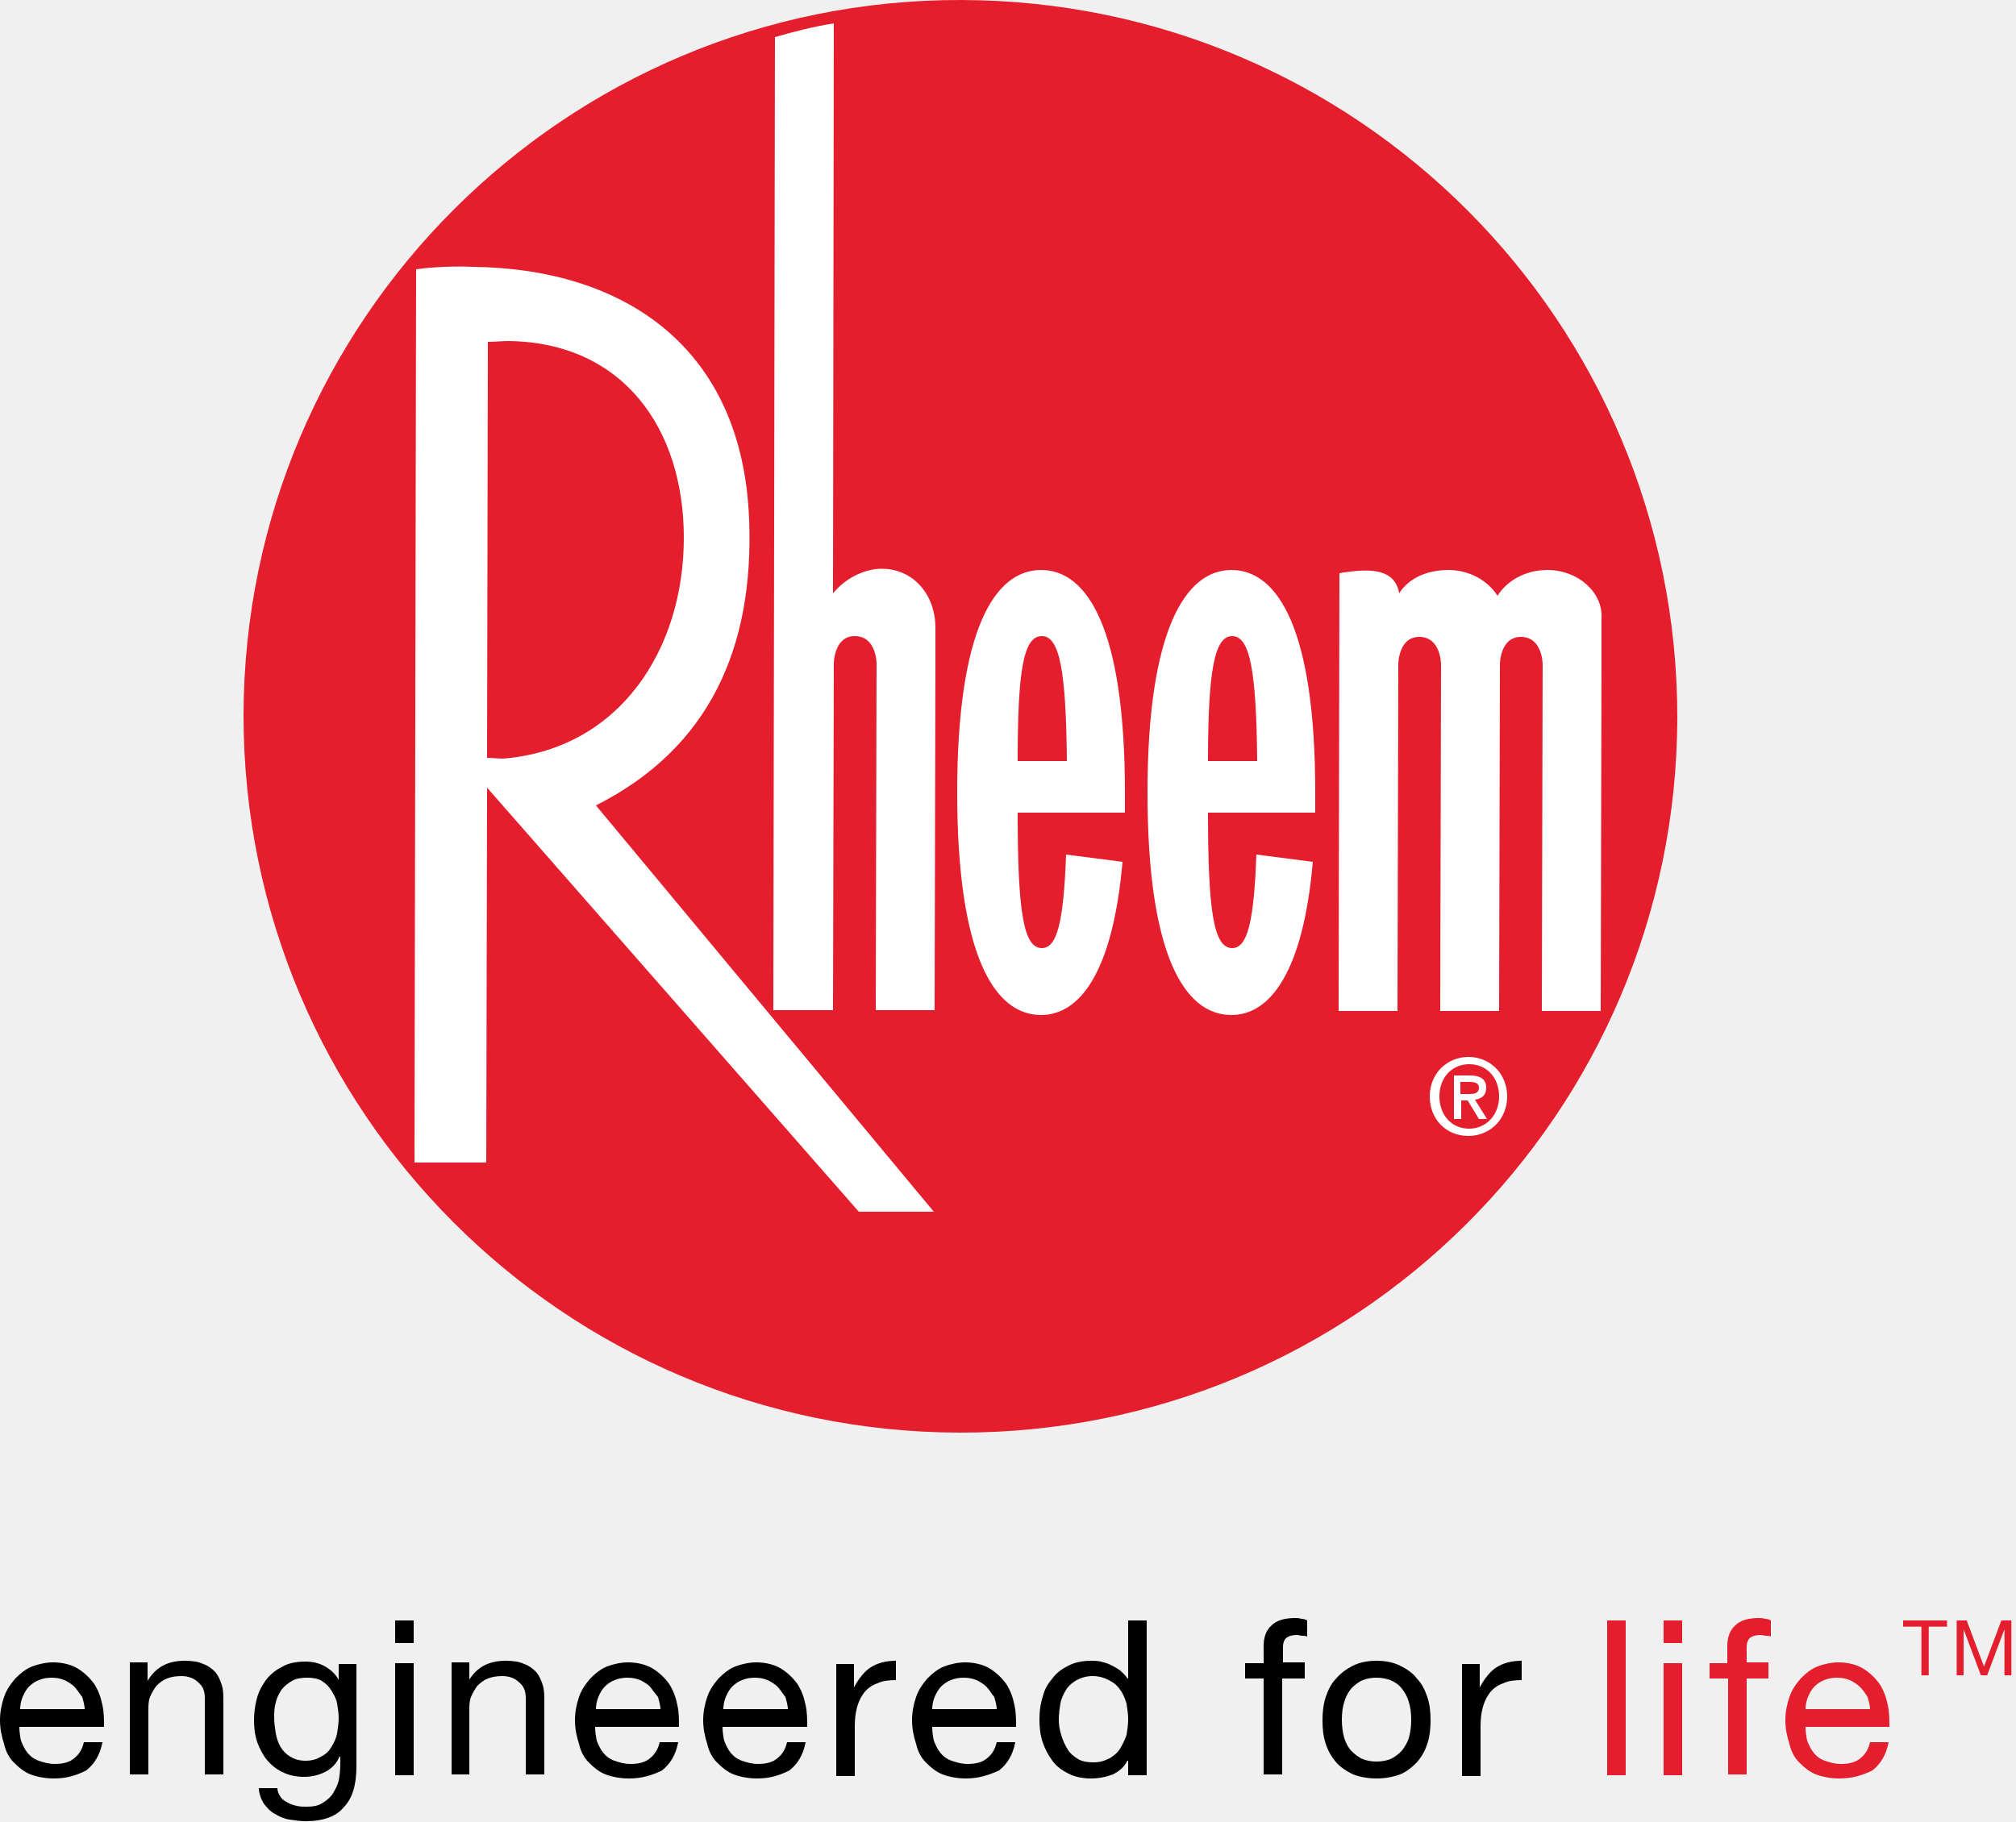
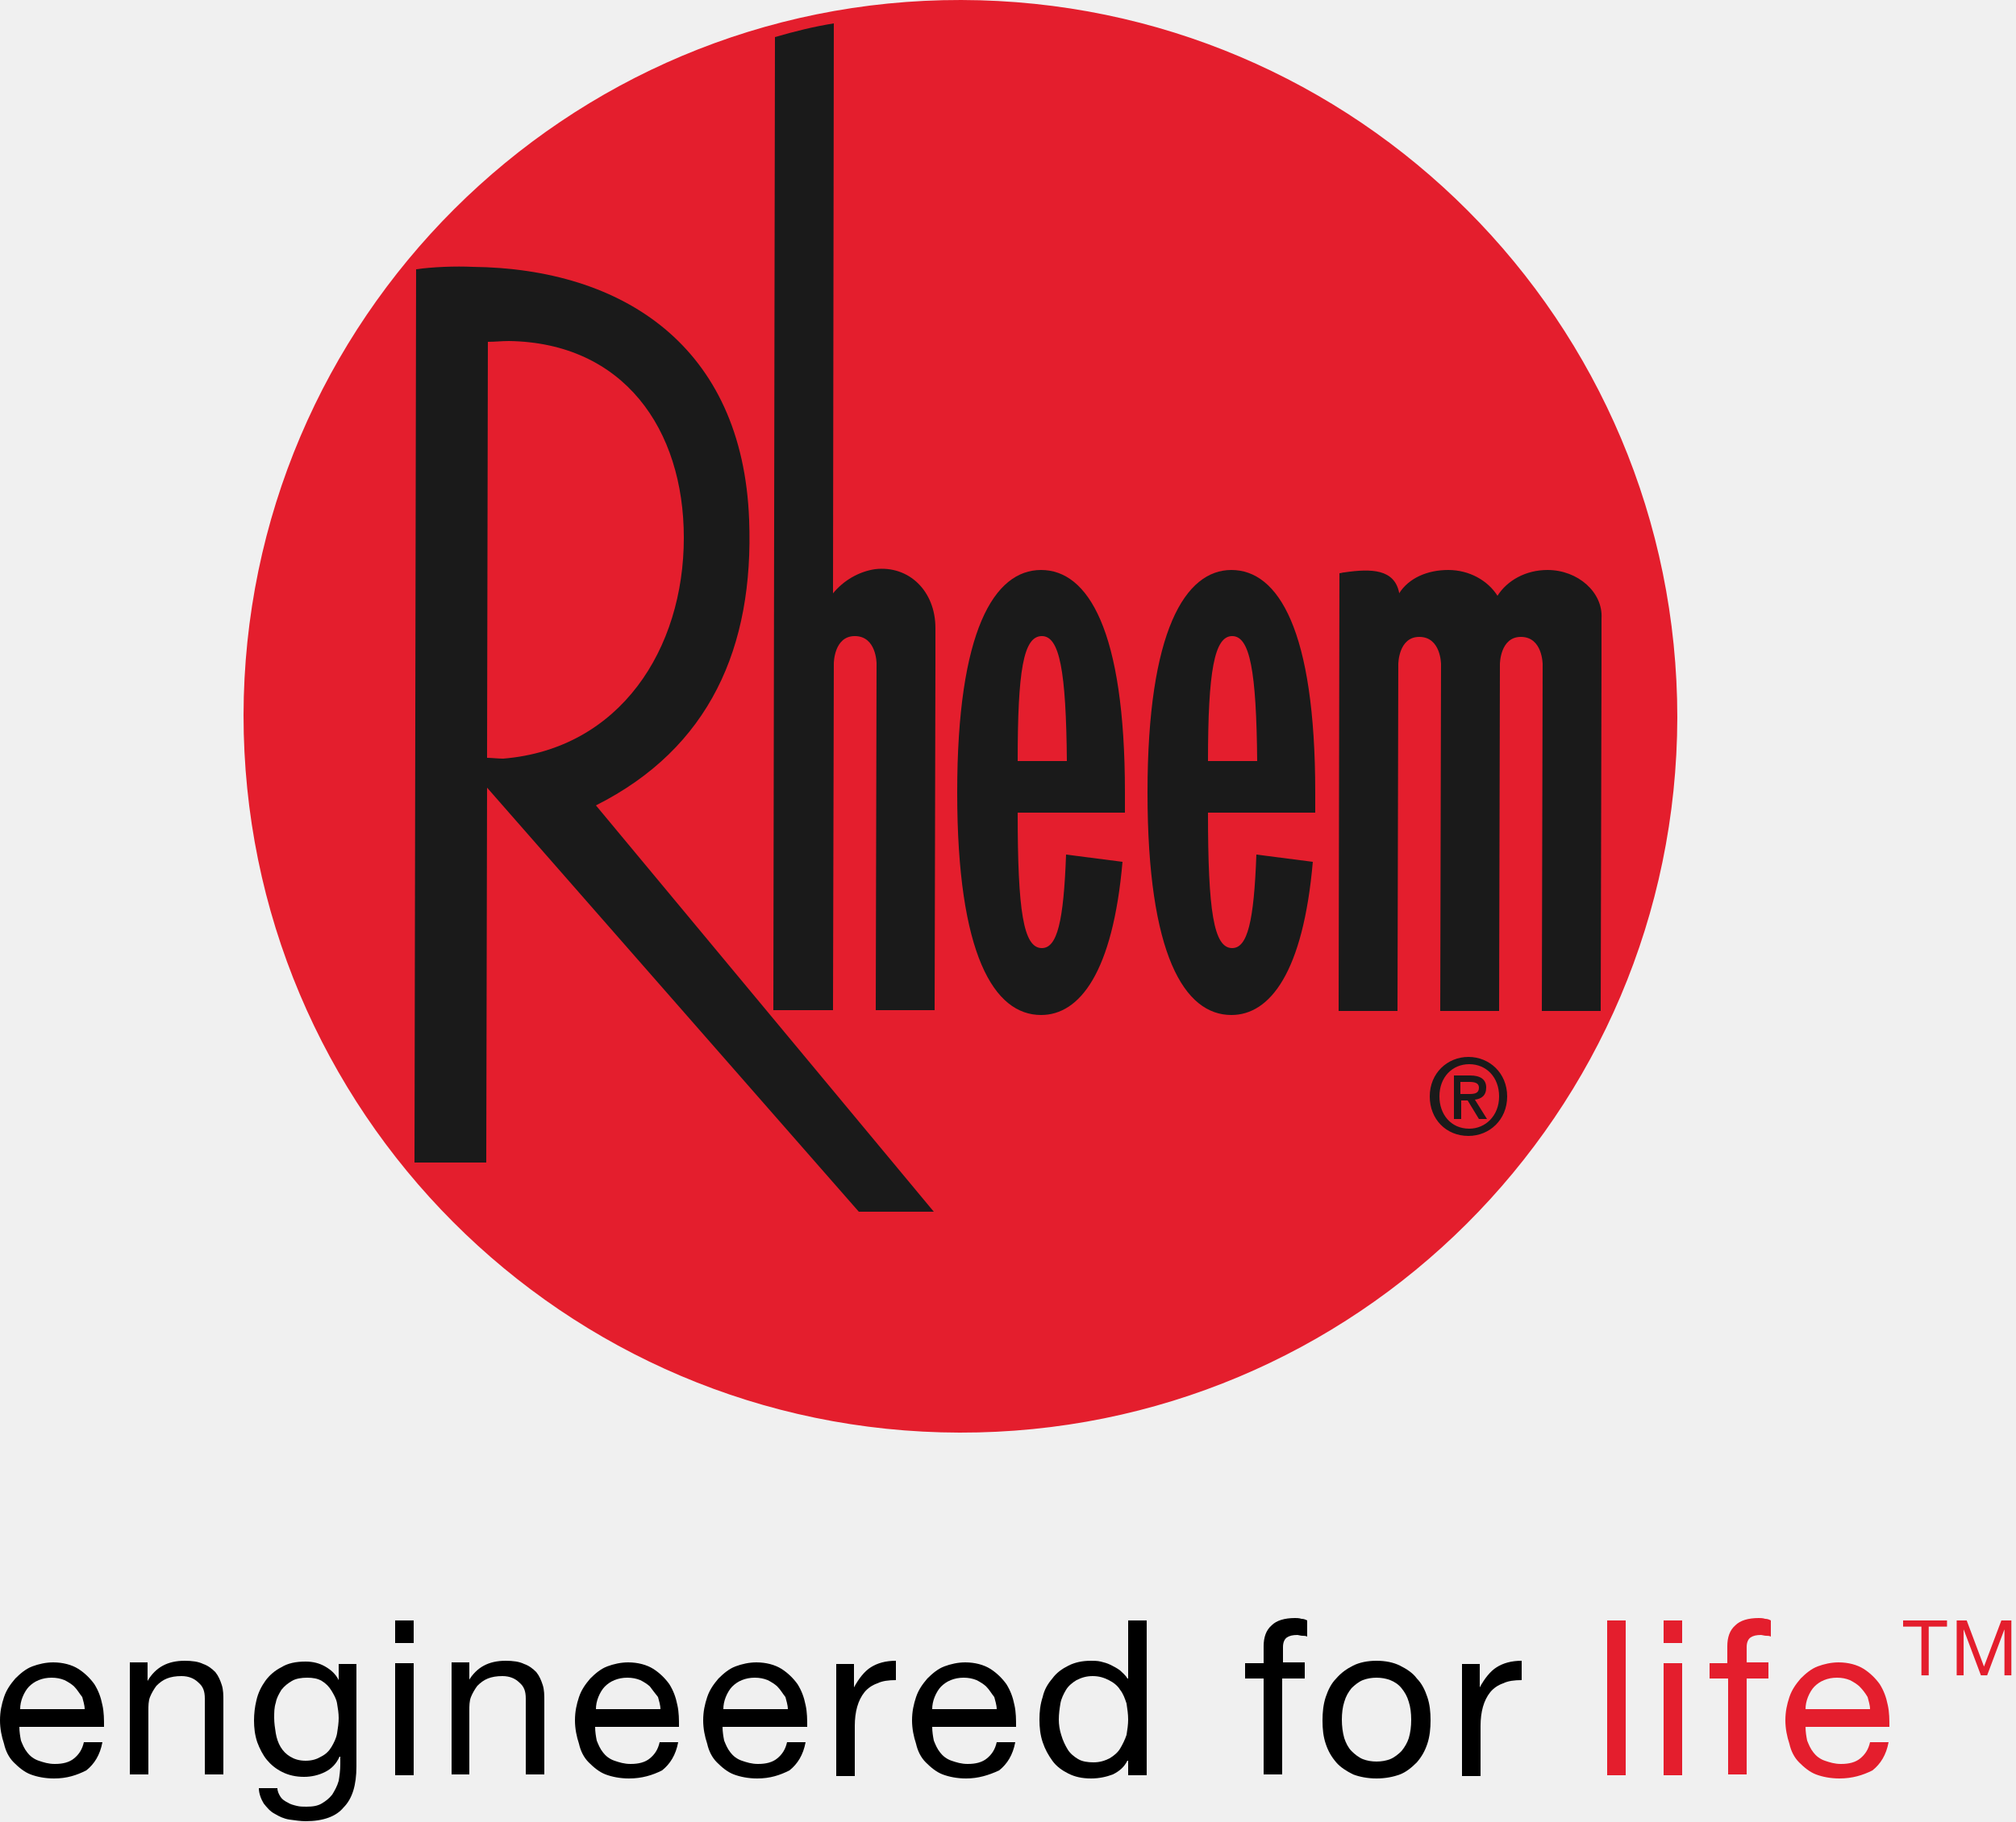
<svg xmlns="http://www.w3.org/2000/svg" width="250" height="226" viewBox="0 0 250 226" fill="none">
  <path d="M242.645 201H243.885L246.031 206.722L248.186 201H249.426V207.809H248.567V202.144H248.548L246.422 207.809H245.649L243.523 202.144H243.504V207.809H242.645V201Z" fill="#E41E2D" />
  <path d="M238.27 201.763H236V201H241.445V201.763H239.176V207.809H238.27V201.763Z" fill="#E41E2D" />
  <path d="M119.2 0C168.3 0.1 208 39.9 208 89C207.9 138.1 168.1 177.8 119 177.7C69.9 177.6 30.2 137.8 30.2 88.7C30.3 39.7 70.1 -0.1 119.2 0Z" fill="#E41E2D" />
-   <path d="M186.9 136C186.9 138.9 184.7 140.9 182.1 140.9C179.3 140.9 177.3 138.8 177.3 136C177.3 133.1 179.5 131.1 182.1 131.1C184.7 131.1 186.9 133.1 186.9 136ZM185.9 136C185.9 133.6 184.3 132 182.2 132C180.1 132 178.5 133.6 178.5 136C178.5 138.2 179.9 140 182.2 140C184.2 140 185.9 138.4 185.9 136Z" fill="white" />
-   <path d="M181.2 136.5V138.8H180.3V133.4H182.3C183.6 133.4 184.3 133.9 184.3 134.9C184.3 135.9 183.7 136.3 182.9 136.4L184.4 138.8H183.4L182 136.5H181.2ZM181.2 135.7H182.2C182.9 135.7 183.4 135.6 183.4 134.9C183.4 134.3 182.8 134.2 182.2 134.2H181.1V135.7H181.2Z" fill="white" />
-   <path d="M139.5 100.8V98.3C139.5 78.1 134.9 70.7 129.1 70.7C123.3 70.7 118.7 78.2 118.7 98.3C118.7 118.5 123.3 125.9 129.1 125.9C133.9 125.9 138 120.6 139.2 106.9L132.2 106C131.9 114.3 131.1 117.6 129.2 117.6C126.9 117.6 126.2 113 126.2 100.8H132.3H139.5ZM129.2 78.9C131.4 78.9 132.2 83.2 132.3 94.4H126.2C126.2 83.2 126.9 78.9 129.2 78.9Z" fill="white" />
-   <path d="M163.1 100.8V98.3C163.1 78.1 158.5 70.7 152.7 70.7C147 70.7 142.3 78.2 142.3 98.3C142.3 118.5 146.9 125.9 152.7 125.9C157.5 125.9 161.6 120.6 162.8 106.9L155.8 106C155.5 114.3 154.7 117.6 152.8 117.6C150.5 117.6 149.8 113 149.8 100.8H155.9H163.1ZM152.8 78.9C155 78.9 155.8 83.2 155.9 94.4H149.8C149.8 83.2 150.6 78.9 152.8 78.9Z" fill="white" />
-   <path d="M60.4 94C60.9 94 61.8 94.1 62.4 94.1C76.9 92.9 84.8 80.5 84.8 66.7C84.8 53.2 77.3 42.5 63.1 42.3C62.2 42.3 61.4 42.4 60.5 42.4L60.4 94ZM51.6 33.4C53.7 33.1 56.5 33 58.6 33.1C77.2 33.3 92.1 42.9 92.9 64.5C93.5 80.3 88 92.8 73.9 99.9L115.8 150.3H106.5L60.4 97.7L60.3 144.2H51.4L51.6 33.4Z" fill="white" />
-   <path d="M103.3 125.3L103.4 82.3C103.4 82.3 103.4 78.9 106 78.9C108.7 78.9 108.7 82.3 108.7 82.3L108.6 125.3H115.9L116 82.3V77.9C116 73.3 112.7 70.1 108.5 70.6C106.5 70.9 104.6 72 103.3 73.6L103.4 2.9C100.9 3.3 98.5 3.9 96.1 4.6L95.9 125.3H103.3Z" fill="white" />
-   <path d="M191.9 70.7C189.2 70.7 186.9 72 185.7 73.9C184.5 72 182.2 70.7 179.6 70.7C177 70.7 174.7 71.7 173.5 73.6V73.5C172.9 70.6 170.1 70.5 166.7 71C166.5 71 166.3 71.1 166.1 71.1L166 125.4H173.3L173.4 82.4C173.4 82.4 173.4 79 176 79C178.7 79 178.7 82.4 178.7 82.4L178.6 125.4H185.9L186 82.4C186 82.4 186 79 188.6 79C191.3 79 191.3 82.4 191.3 82.4L191.2 125.4H198.5L198.6 82.4V78V76.7C198.8 73.5 195.7 70.7 191.9 70.7Z" fill="white" />
+   <path d="M186.9 136C186.9 138.9 184.7 140.9 182.1 140.9C179.3 140.9 177.3 138.8 177.3 136C177.3 133.1 179.5 131.1 182.1 131.1C184.7 131.1 186.9 133.1 186.9 136ZM185.9 136C185.9 133.6 184.3 132 182.2 132C180.1 132 178.5 133.6 178.5 136C178.5 138.2 179.9 140 182.2 140C184.2 140 185.9 138.4 185.9 136Z" fill="#1a1a1a" />
+   <path d="M181.2 136.5V138.8H180.3V133.4H182.3C183.6 133.4 184.3 133.9 184.3 134.9C184.3 135.9 183.7 136.3 182.9 136.4L184.4 138.8H183.4L182 136.5H181.2ZM181.2 135.7H182.2C182.9 135.7 183.4 135.6 183.4 134.9C183.4 134.3 182.8 134.2 182.2 134.2H181.1V135.7H181.2Z" fill="#1a1a1a" />
+   <path d="M139.5 100.8V98.3C139.5 78.1 134.9 70.7 129.1 70.7C123.3 70.7 118.7 78.2 118.7 98.3C118.7 118.5 123.3 125.9 129.1 125.9C133.9 125.9 138 120.6 139.2 106.9L132.2 106C131.9 114.3 131.1 117.6 129.2 117.6C126.9 117.6 126.2 113 126.2 100.8H132.3H139.5ZM129.2 78.9C131.4 78.9 132.2 83.2 132.3 94.4H126.2C126.2 83.2 126.9 78.9 129.2 78.9Z" fill="#1a1a1a" />
+   <path d="M163.1 100.8V98.3C163.1 78.1 158.5 70.7 152.7 70.7C147 70.7 142.3 78.2 142.3 98.3C142.3 118.5 146.9 125.9 152.7 125.9C157.5 125.9 161.6 120.6 162.8 106.9L155.8 106C155.5 114.3 154.7 117.6 152.8 117.6C150.5 117.6 149.8 113 149.8 100.8H155.9H163.1ZM152.8 78.9C155 78.9 155.8 83.2 155.9 94.4H149.8C149.8 83.2 150.6 78.9 152.8 78.9Z" fill="#1a1a1a" />
+   <path d="M60.4 94C60.9 94 61.8 94.1 62.4 94.1C76.9 92.9 84.8 80.5 84.8 66.7C84.8 53.2 77.3 42.5 63.1 42.3C62.2 42.3 61.4 42.4 60.5 42.4L60.4 94ZM51.6 33.4C53.7 33.1 56.5 33 58.6 33.1C77.2 33.3 92.1 42.9 92.9 64.5C93.5 80.3 88 92.8 73.9 99.9L115.8 150.3H106.5L60.4 97.7L60.3 144.2H51.4L51.6 33.4Z" fill="#1a1a1a" />
+   <path d="M103.3 125.3L103.4 82.3C103.4 82.3 103.4 78.9 106 78.9C108.7 78.9 108.7 82.3 108.7 82.3L108.6 125.3H115.9L116 82.3V77.9C116 73.3 112.7 70.1 108.5 70.6C106.5 70.9 104.6 72 103.3 73.6L103.4 2.9C100.9 3.3 98.5 3.9 96.1 4.6L95.9 125.3H103.3Z" fill="#1a1a1a" />
+   <path d="M191.9 70.7C189.2 70.7 186.9 72 185.7 73.9C184.5 72 182.2 70.7 179.6 70.7C177 70.7 174.7 71.7 173.5 73.6V73.5C172.9 70.6 170.1 70.5 166.7 71C166.5 71 166.3 71.1 166.1 71.1L166 125.4H173.3L173.4 82.4C173.4 82.4 173.4 79 176 79C178.7 79 178.7 82.4 178.7 82.4L178.6 125.4H185.9L186 82.4C186 82.4 186 79 188.6 79C191.3 79 191.3 82.4 191.3 82.4L191.2 125.4H198.5L198.6 82.4V78V76.7C198.8 73.5 195.7 70.7 191.9 70.7Z" fill="#1a1a1a" />
  <path d="M6.7 220.6C5.6 220.6 4.6 220.4 3.8 220.1C3 219.8 2.3 219.2 1.7 218.6C1.1 218 0.7 217.2 0.5 216.3C0.2 215.4 0 214.4 0 213.4C0 212.3 0.2 211.4 0.5 210.5C0.8 209.6 1.3 208.9 1.9 208.2C2.5 207.6 3.2 207 4 206.7C4.8 206.4 5.7 206.2 6.6 206.2C7.8 206.2 8.9 206.5 9.7 207C10.5 207.5 11.2 208.2 11.7 208.9C12.2 209.7 12.5 210.5 12.7 211.5C12.9 212.4 12.9 213.3 12.9 214.2H2.4C2.4 214.8 2.5 215.4 2.6 215.9C2.8 216.4 3 216.9 3.4 217.4C3.7 217.8 4.2 218.2 4.8 218.4C5.4 218.6 6 218.8 6.8 218.8C7.8 218.8 8.6 218.6 9.2 218.1C9.8 217.6 10.2 217 10.4 216.1H12.7C12.4 217.7 11.7 218.8 10.7 219.6C9.5 220.2 8.3 220.6 6.7 220.6ZM9.2 209.2C8.9 208.9 8.4 208.6 8 208.4C7.5 208.2 7 208.1 6.4 208.1C5.8 208.1 5.3 208.2 4.8 208.4C4.3 208.6 3.9 208.9 3.6 209.2C3.3 209.5 3 210 2.8 210.5C2.6 211 2.5 211.5 2.5 212H10.5C10.5 211.5 10.3 210.9 10.2 210.5C9.8 210 9.6 209.6 9.2 209.2Z" fill="black" />
  <path d="M18.3 208.5C19.3 206.8 20.8 206 22.9 206C23.8 206 24.6 206.1 25.2 206.4C25.8 206.6 26.3 207 26.7 207.4C27.1 207.9 27.3 208.4 27.5 209C27.7 209.6 27.7 210.3 27.7 211V220.1H25.4V210.7C25.4 209.8 25.2 209.2 24.6 208.7C24.1 208.2 23.4 207.9 22.5 207.9C21.8 207.9 21.2 208 20.7 208.2C20.2 208.4 19.8 208.7 19.4 209.1C19.1 209.5 18.8 210 18.6 210.5C18.4 211 18.4 211.6 18.4 212.2V220.1H16.1V206.2H18.3V208.5Z" fill="black" />
  <path d="M37.9 225.9C37.3 225.9 36.6 225.8 35.9 225.7C35.2 225.6 34.6 225.3 34.1 225C33.5 224.7 33.1 224.2 32.7 223.7C32.4 223.2 32.1 222.5 32.1 221.8H34.4C34.4 222.2 34.6 222.6 34.8 222.9C35 223.2 35.3 223.4 35.7 223.6C36 223.8 36.4 223.9 36.8 224C37.2 224.1 37.6 224.1 38 224.1C38.8 224.1 39.4 224 39.9 223.7C40.4 223.4 40.8 223.1 41.2 222.6C41.5 222.1 41.8 221.6 42 220.9C42.1 220.3 42.2 219.6 42.2 218.8V217.9H42.1C41.7 218.8 41.1 219.4 40.3 219.8C39.5 220.2 38.6 220.4 37.7 220.4C36.7 220.4 35.8 220.2 35 219.8C34.2 219.4 33.6 218.9 33.1 218.3C32.6 217.7 32.2 216.9 31.9 216.1C31.6 215.2 31.5 214.3 31.5 213.4C31.5 212.6 31.6 211.7 31.8 210.9C32 210 32.4 209.2 32.9 208.5C33.4 207.8 34.1 207.2 34.9 206.8C35.7 206.3 36.7 206.1 37.9 206.1C38.8 206.1 39.6 206.3 40.3 206.7C41 207.1 41.6 207.6 42 208.4V206.4H44.2V219.1C44.2 221.4 43.7 223.1 42.6 224.2C41.7 225.3 40.1 225.9 37.9 225.9ZM41.1 216.7C41.4 216.2 41.7 215.6 41.8 215C41.9 214.4 42 213.7 42 213.1C42 212.5 41.9 211.9 41.8 211.3C41.7 210.7 41.4 210.2 41.1 209.7C40.8 209.2 40.4 208.8 39.9 208.5C39.4 208.2 38.8 208.1 38.1 208.1C37.4 208.1 36.7 208.2 36.2 208.5C35.7 208.8 35.3 209.1 34.9 209.6C34.6 210.1 34.3 210.6 34.2 211.2C34 211.8 34 212.4 34 213.1C34 213.7 34.1 214.4 34.2 215C34.3 215.6 34.5 216.2 34.8 216.7C35.1 217.2 35.5 217.6 36 217.9C36.5 218.2 37.1 218.4 37.9 218.4C38.7 218.4 39.3 218.2 39.8 217.9C40.4 217.6 40.8 217.2 41.1 216.7Z" fill="black" />
  <path d="M49 201H51.3V203.8H49V201ZM51.3 220.2H49V206.3H51.3V220.2Z" fill="black" />
  <path d="M58.1 208.5C59.1 206.8 60.6 206 62.7 206C63.6 206 64.4 206.1 65 206.4C65.6 206.6 66.1 207 66.5 207.4C66.9 207.9 67.1 208.4 67.3 209C67.5 209.6 67.5 210.3 67.5 211V220.1H65.2V210.7C65.2 209.8 65 209.2 64.4 208.7C63.9 208.2 63.2 207.9 62.3 207.9C61.6 207.9 61 208 60.5 208.2C60 208.4 59.6 208.7 59.2 209.1C58.9 209.5 58.6 210 58.4 210.5C58.2 211 58.2 211.6 58.2 212.2V220.1H56V206.2H58.2V208.5H58.1Z" fill="black" />
  <path d="M78 220.6C76.9 220.6 75.9 220.4 75.1 220.1C74.3 219.8 73.6 219.2 73 218.6C72.4 218 72 217.2 71.8 216.3C71.5 215.4 71.3 214.4 71.3 213.4C71.3 212.3 71.5 211.4 71.8 210.5C72.1 209.6 72.6 208.9 73.2 208.2C73.8 207.6 74.5 207 75.3 206.7C76.1 206.4 77 206.2 77.9 206.2C79.1 206.2 80.2 206.5 81 207C81.8 207.5 82.5 208.2 83 208.9C83.5 209.7 83.8 210.5 84 211.5C84.2 212.4 84.2 213.3 84.2 214.2H73.8C73.8 214.8 73.9 215.4 74 215.9C74.2 216.4 74.4 216.9 74.8 217.4C75.1 217.8 75.6 218.2 76.2 218.4C76.8 218.6 77.4 218.8 78.2 218.8C79.2 218.8 80 218.6 80.6 218.1C81.2 217.6 81.6 217 81.8 216.1H84.1C83.8 217.7 83.1 218.8 82.1 219.6C80.9 220.2 79.6 220.6 78 220.6ZM80.6 209.2C80.3 208.9 79.8 208.6 79.4 208.4C78.9 208.2 78.4 208.1 77.8 208.1C77.2 208.1 76.7 208.2 76.2 208.4C75.7 208.6 75.3 208.9 75 209.2C74.7 209.5 74.4 210 74.2 210.5C74 211 73.9 211.5 73.9 212H81.9C81.9 211.5 81.7 210.9 81.6 210.5C81.2 210 80.9 209.6 80.6 209.2Z" fill="black" />
  <path d="M93.9 220.6C92.8 220.6 91.8 220.4 91 220.1C90.2 219.8 89.5 219.2 88.9 218.6C88.3 218 87.9 217.2 87.7 216.3C87.4 215.4 87.2 214.4 87.2 213.4C87.2 212.3 87.4 211.4 87.7 210.5C88 209.6 88.5 208.9 89.1 208.2C89.7 207.6 90.4 207 91.2 206.7C92 206.4 92.9 206.2 93.8 206.2C95 206.2 96.1 206.5 96.9 207C97.7 207.5 98.4 208.2 98.9 208.9C99.4 209.7 99.7 210.5 99.9 211.5C100.1 212.4 100.1 213.3 100.1 214.2H89.6C89.6 214.8 89.7 215.4 89.8 215.9C90 216.4 90.2 216.9 90.6 217.4C90.9 217.8 91.4 218.2 92 218.4C92.6 218.6 93.2 218.8 94 218.8C95 218.8 95.8 218.6 96.4 218.1C97 217.6 97.4 217 97.6 216.1H99.9C99.6 217.7 98.9 218.8 97.9 219.6C96.7 220.2 95.5 220.6 93.9 220.6ZM96.4 209.2C96.1 208.9 95.6 208.6 95.2 208.4C94.7 208.2 94.2 208.1 93.6 208.1C93 208.1 92.5 208.2 92 208.4C91.5 208.6 91.1 208.9 90.8 209.2C90.5 209.5 90.2 210 90 210.5C89.8 211 89.7 211.5 89.7 212H97.7C97.7 211.5 97.5 210.9 97.4 210.5C97 210 96.8 209.6 96.4 209.2Z" fill="black" />
  <path d="M105.9 209.3C106.5 208.2 107.2 207.3 108 206.8C108.8 206.3 109.8 206 111.1 206V208.4C110.2 208.4 109.4 208.5 108.8 208.8C108.2 209 107.6 209.4 107.2 209.9C106.8 210.4 106.5 211 106.3 211.7C106.1 212.4 106 213.2 106 214.1V220.3H103.7V206.4H105.9V209.3Z" fill="black" />
  <path d="M119.8 220.6C118.7 220.6 117.7 220.4 116.9 220.1C116.1 219.8 115.4 219.2 114.8 218.6C114.2 218 113.8 217.2 113.6 216.3C113.3 215.4 113.1 214.4 113.1 213.4C113.1 212.3 113.3 211.4 113.6 210.5C113.9 209.6 114.4 208.9 115 208.2C115.6 207.6 116.3 207 117.1 206.7C117.9 206.4 118.8 206.2 119.7 206.2C120.9 206.2 122 206.5 122.8 207C123.6 207.5 124.3 208.2 124.8 208.9C125.3 209.7 125.6 210.5 125.8 211.5C126 212.4 126 213.3 126 214.2H115.6C115.6 214.8 115.7 215.4 115.8 215.9C116 216.4 116.2 216.9 116.6 217.4C116.9 217.8 117.4 218.2 118 218.4C118.6 218.6 119.2 218.8 120 218.8C121 218.8 121.8 218.6 122.4 218.1C123 217.6 123.4 217 123.6 216.1H125.9C125.6 217.7 124.9 218.8 123.9 219.6C122.6 220.2 121.3 220.6 119.8 220.6ZM122.3 209.2C122 208.9 121.5 208.6 121.1 208.4C120.6 208.2 120.1 208.1 119.5 208.1C118.9 208.1 118.4 208.2 117.9 208.4C117.4 208.6 117 208.9 116.7 209.2C116.4 209.5 116.1 210 115.9 210.5C115.7 211 115.6 211.5 115.6 212H123.6C123.6 211.5 123.4 210.9 123.3 210.5C122.9 210 122.7 209.6 122.3 209.2Z" fill="black" />
  <path d="M139.8 218.4C139.4 219.2 138.8 219.7 138 220.1C137.2 220.4 136.3 220.6 135.3 220.6C134.2 220.6 133.3 220.4 132.5 220C131.7 219.6 131 219.1 130.5 218.4C130 217.7 129.6 217 129.3 216.1C129 215.2 128.9 214.3 128.9 213.3C128.9 212.3 129 211.4 129.3 210.5C129.5 209.6 129.9 208.9 130.5 208.2C131 207.5 131.7 207 132.5 206.6C133.3 206.2 134.2 206 135.3 206C135.6 206 136.1 206 136.5 206.1C136.9 206.2 137.3 206.3 137.7 206.5C138.1 206.7 138.5 206.9 138.9 207.2C139.2 207.5 139.6 207.8 139.8 208.2H139.9V201H142.2V220.2H139.9V218.4H139.8ZM132.4 217C132.7 217.5 133.2 217.9 133.7 218.2C134.2 218.5 134.9 218.6 135.6 218.6C136.4 218.6 137 218.4 137.6 218.1C138.1 217.8 138.6 217.4 138.9 216.9C139.2 216.4 139.5 215.8 139.7 215.2C139.8 214.6 139.9 213.9 139.9 213.3C139.9 212.6 139.8 212 139.7 211.3C139.5 210.7 139.3 210.1 138.9 209.6C138.6 209.1 138.1 208.7 137.5 208.4C136.9 208.1 136.3 207.9 135.5 207.9C134.7 207.9 134.1 208.1 133.5 208.4C133 208.7 132.5 209.1 132.2 209.6C131.9 210.1 131.6 210.7 131.5 211.3C131.4 211.9 131.3 212.6 131.3 213.3C131.3 213.9 131.4 214.6 131.6 215.2C131.8 215.9 132.1 216.5 132.4 217Z" fill="black" />
  <path d="M154.4 206.3H156.7V204.2C156.7 203.1 157 202.2 157.7 201.6C158.3 201 159.3 200.7 160.6 200.7C160.8 200.7 161.1 200.7 161.4 200.8C161.7 200.8 161.9 200.9 162.1 201V203C161.9 202.9 161.7 202.9 161.5 202.9C161.3 202.9 161 202.8 160.9 202.8C160.3 202.8 159.9 202.9 159.6 203.1C159.3 203.3 159.1 203.7 159.1 204.3V206.2H161.8V208.2H159V220.1H156.7V208.2H154.4V206.3Z" fill="black" />
  <path d="M165.7 208.2C166.3 207.5 167 207 167.8 206.6C168.6 206.2 169.6 206 170.7 206C171.8 206 172.8 206.2 173.6 206.6C174.4 207 175.2 207.5 175.7 208.2C176.3 208.8 176.7 209.6 177 210.5C177.3 211.4 177.4 212.3 177.4 213.4C177.4 214.4 177.3 215.4 177 216.3C176.7 217.2 176.3 217.9 175.7 218.6C175.1 219.2 174.4 219.8 173.6 220.1C172.8 220.4 171.8 220.6 170.7 220.6C169.6 220.6 168.6 220.4 167.8 220.1C167 219.7 166.2 219.2 165.7 218.6C165.1 217.9 164.7 217.2 164.4 216.3C164.1 215.4 164 214.5 164 213.4C164 212.4 164.1 211.4 164.4 210.5C164.7 209.6 165.1 208.8 165.7 208.2ZM167.6 217.2C168 217.6 168.5 218 169 218.2C169.5 218.4 170.1 218.5 170.7 218.5C171.3 218.5 171.9 218.4 172.4 218.2C172.9 218 173.4 217.6 173.8 217.2C174.2 216.7 174.5 216.2 174.7 215.6C174.9 214.9 175 214.2 175 213.3C175 212.5 174.9 211.7 174.7 211.1C174.5 210.4 174.2 209.9 173.8 209.4C173.4 208.9 172.9 208.6 172.4 208.4C171.9 208.2 171.3 208.1 170.7 208.1C170.1 208.1 169.5 208.2 169 208.4C168.5 208.6 168 209 167.6 209.4C167.2 209.9 166.9 210.4 166.7 211.1C166.5 211.7 166.4 212.5 166.4 213.3C166.4 214.1 166.5 214.9 166.7 215.6C166.9 216.2 167.2 216.8 167.6 217.2Z" fill="black" />
  <path d="M183.5 209.3C184.1 208.2 184.8 207.3 185.6 206.8C186.4 206.3 187.4 206 188.7 206V208.4C187.8 208.4 187 208.5 186.4 208.8C185.8 209 185.2 209.4 184.8 209.9C184.4 210.4 184.1 211 183.9 211.7C183.7 212.4 183.6 213.2 183.6 214.1V220.3H181.3V206.4H183.5V209.3Z" fill="black" />
  <path d="M201.6 220.2H199.3V201H201.6V220.2Z" fill="#E41E2D" />
  <path d="M206.3 201H208.6V203.8H206.3V201ZM208.6 220.2H206.3V206.3H208.6V220.2Z" fill="#E41E2D" />
  <path d="M211.9 206.3H214.2V204.2C214.2 203.1 214.5 202.2 215.2 201.6C215.8 201 216.8 200.7 218.1 200.7C218.3 200.7 218.6 200.7 218.9 200.8C219.2 200.8 219.4 200.9 219.6 201V203C219.4 202.9 219.2 202.9 219 202.9C218.8 202.9 218.5 202.8 218.4 202.8C217.8 202.8 217.4 202.9 217.1 203.1C216.8 203.3 216.6 203.7 216.6 204.3V206.2H219.3V208.2H216.6V220.1H214.3V208.2H212V206.3H211.9Z" fill="#E41E2D" />
  <path d="M228.1 220.6C227 220.6 226 220.4 225.2 220.1C224.4 219.8 223.7 219.2 223.1 218.6C222.5 218 222.1 217.2 221.9 216.3C221.6 215.4 221.4 214.4 221.4 213.4C221.4 212.3 221.6 211.4 221.9 210.5C222.2 209.6 222.7 208.9 223.3 208.2C223.9 207.6 224.6 207 225.4 206.7C226.2 206.4 227.1 206.2 228 206.2C229.2 206.2 230.3 206.5 231.1 207C231.9 207.5 232.6 208.2 233.1 208.9C233.6 209.7 233.9 210.5 234.1 211.5C234.3 212.4 234.3 213.3 234.3 214.2H223.9C223.9 214.8 224 215.4 224.1 215.9C224.3 216.4 224.5 216.9 224.9 217.4C225.2 217.8 225.7 218.2 226.3 218.4C226.9 218.6 227.5 218.8 228.3 218.8C229.3 218.8 230.1 218.6 230.7 218.1C231.3 217.6 231.7 217 231.9 216.1H234.2C233.9 217.7 233.2 218.8 232.2 219.6C231 220.2 229.7 220.6 228.1 220.6ZM230.6 209.2C230.3 208.9 229.8 208.6 229.4 208.4C228.9 208.2 228.4 208.1 227.8 208.1C227.2 208.1 226.7 208.2 226.2 208.4C225.7 208.6 225.3 208.9 225 209.2C224.7 209.5 224.4 210 224.2 210.5C224 211 223.9 211.5 223.9 212H231.9C231.9 211.5 231.7 210.9 231.6 210.5C231.3 210 231 209.6 230.6 209.2Z" fill="#E41E2D" />
</svg>
